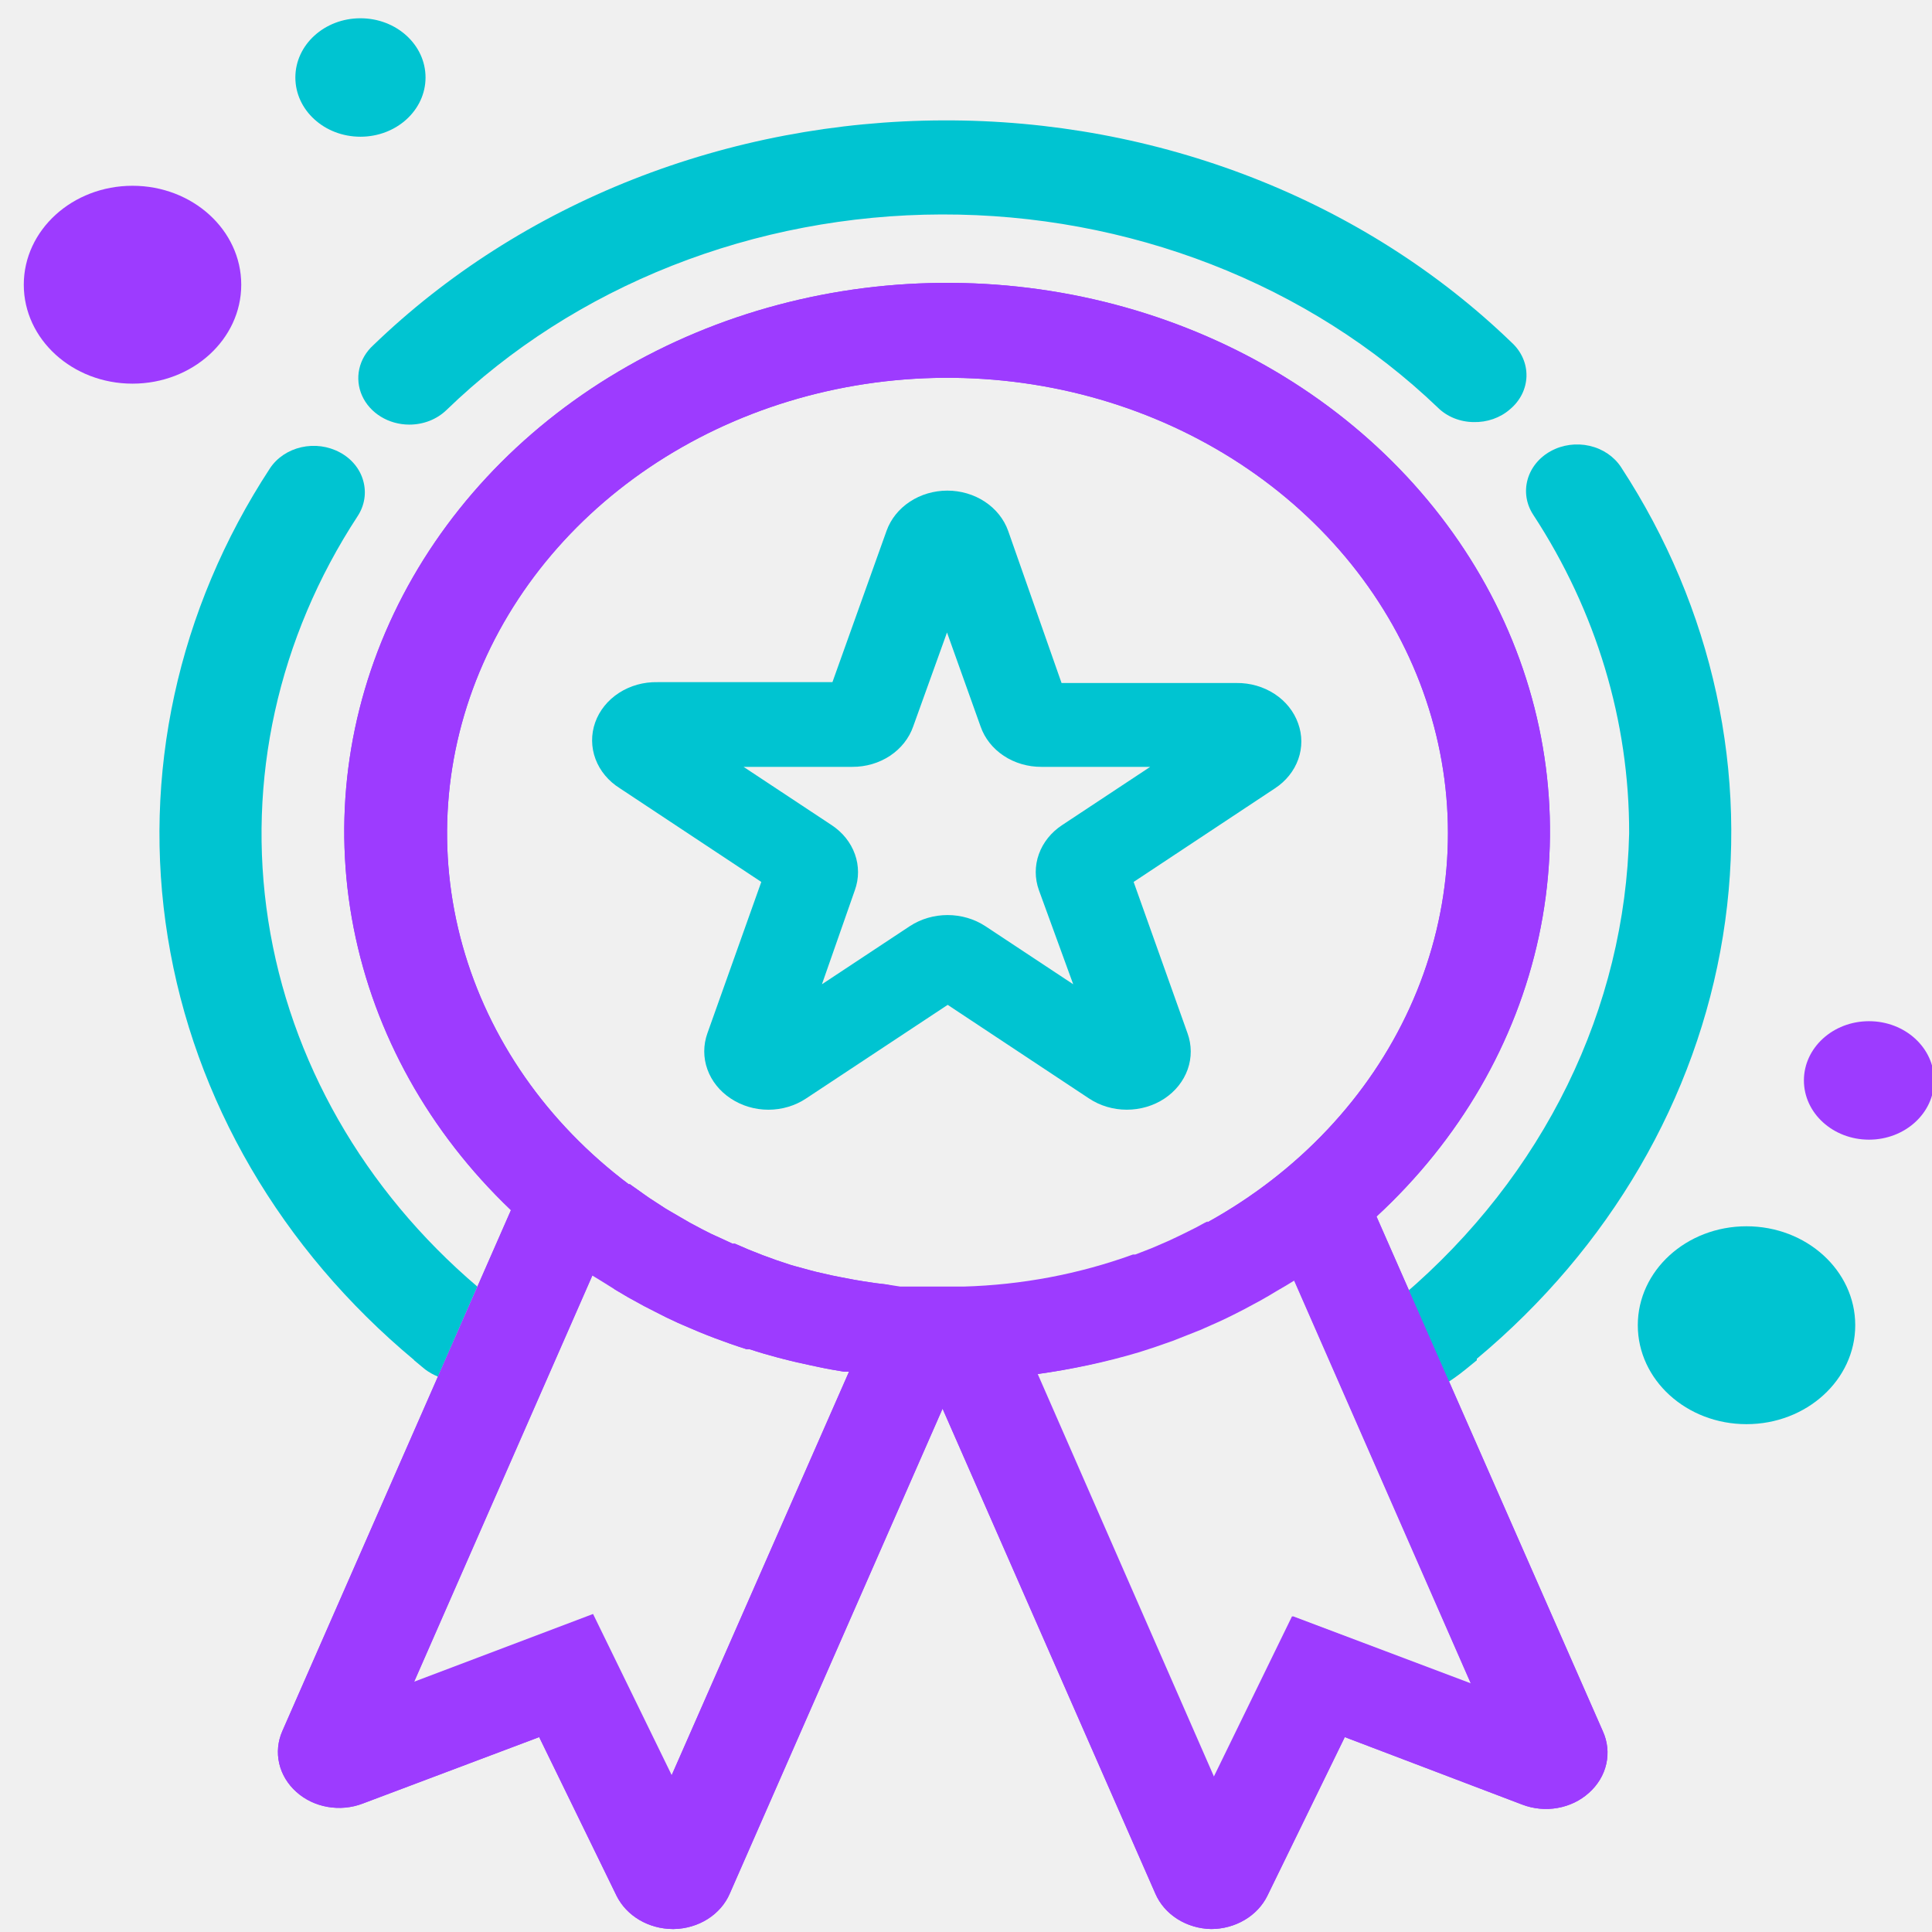
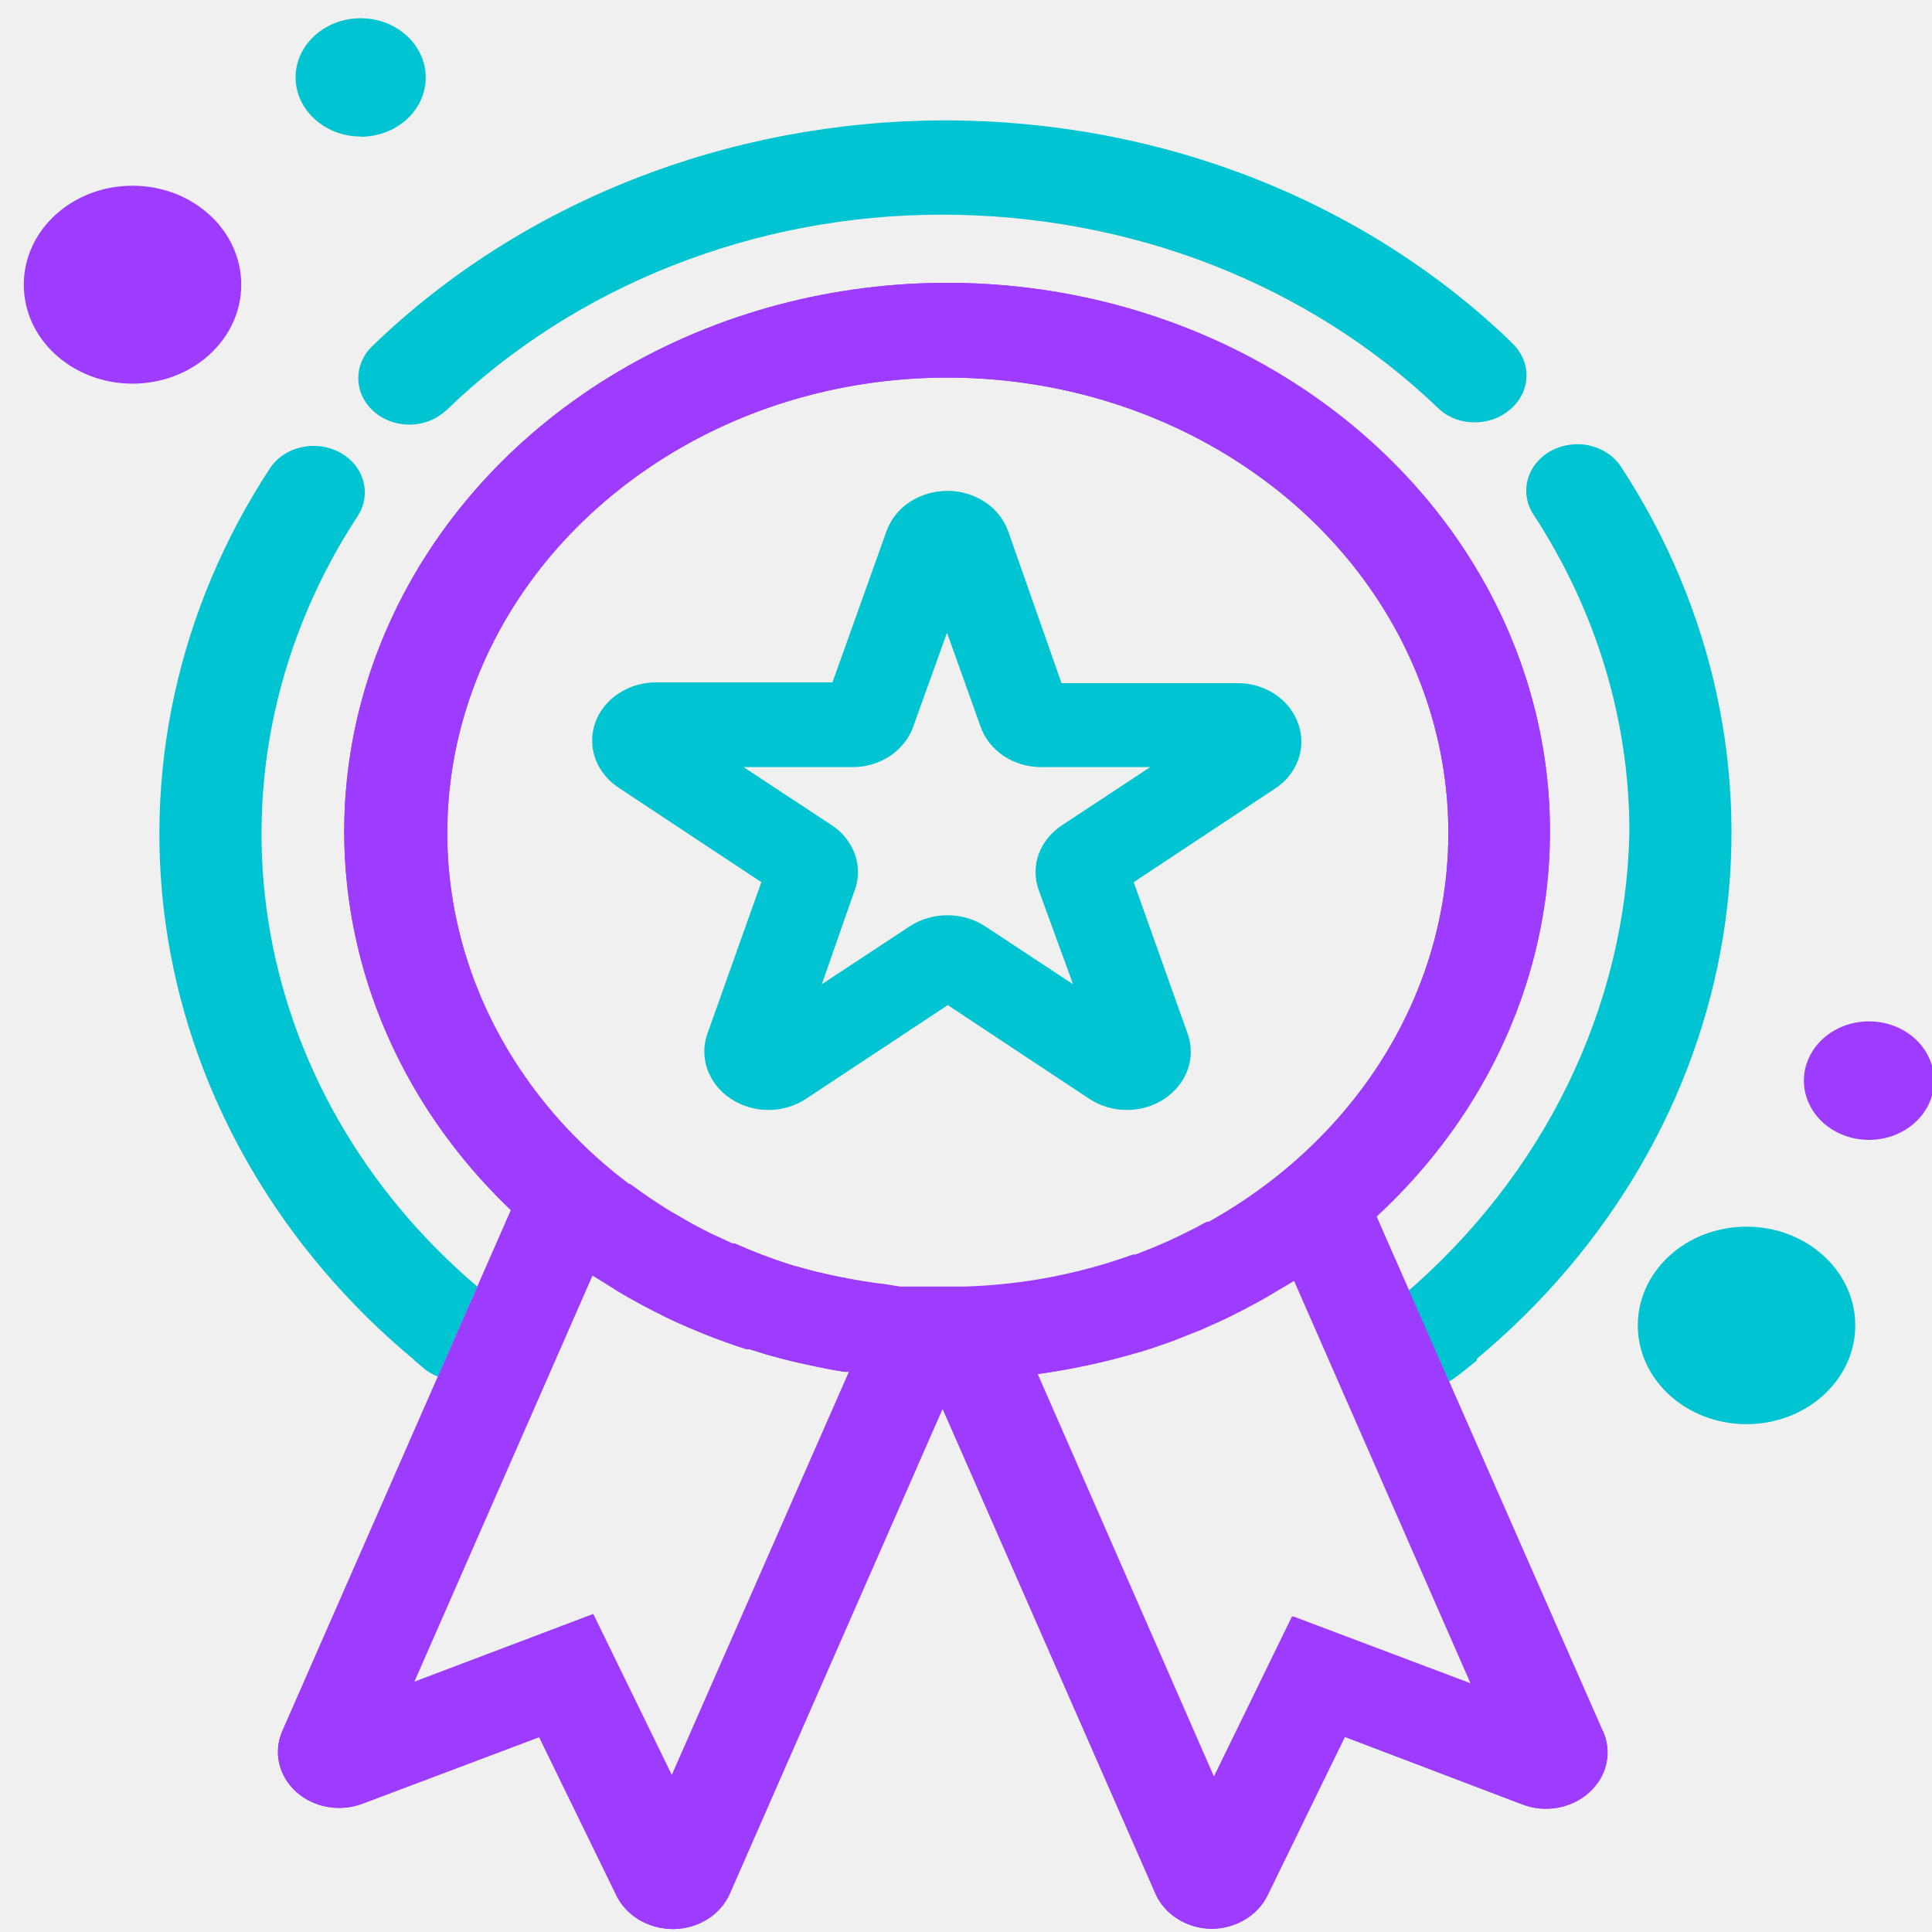
- <svg xmlns="http://www.w3.org/2000/svg" width="90" height="90" viewBox="0 0 90 90" fill="none">
-   <g clip-path="url(#clip0)">
-     <path d="M87.065 53.09C88.74 53.09 90.098 51.855 90.098 50.331C90.098 48.807 88.74 47.571 87.065 47.571C85.391 47.571 84.033 48.807 84.033 50.331C84.033 51.855 85.391 53.09 87.065 53.09Z" fill="#9D3BFF" />
-     <path d="M81.359 66.343C84.157 66.343 86.424 64.279 86.424 61.734C86.424 59.189 84.157 57.125 81.359 57.125C78.562 57.125 76.295 59.189 76.295 61.734C76.295 64.279 78.562 66.343 81.359 66.343Z" fill="#00C4D1" />
-     <path d="M16.791 6.369C18.466 6.369 19.823 5.134 19.823 3.61C19.823 2.086 18.466 0.851 16.791 0.851C15.116 0.851 13.759 2.086 13.759 3.61C13.759 5.134 15.116 6.369 16.791 6.369Z" fill="#00C4D1" />
-     <path d="M6.173 17.872C8.97 17.872 11.238 15.808 11.238 13.263C11.238 10.717 8.97 8.654 6.173 8.654C3.376 8.654 1.108 10.717 1.108 13.263C1.108 15.808 3.376 17.872 6.173 17.872Z" fill="#9D3BFF" />
-     <path d="M60.471 33.696C60.276 33.145 59.893 32.665 59.376 32.327C58.86 31.989 58.238 31.81 57.602 31.817H49.451L46.962 24.725C46.767 24.182 46.389 23.708 45.88 23.372C45.371 23.036 44.759 22.855 44.131 22.855C43.503 22.855 42.89 23.036 42.382 23.372C41.873 23.708 41.495 24.182 41.3 24.725L38.778 31.777H30.627C29.986 31.764 29.357 31.939 28.834 32.278C28.311 32.617 27.922 33.1 27.725 33.656C27.529 34.211 27.535 34.81 27.742 35.363C27.95 35.915 28.348 36.392 28.877 36.722L35.464 41.084L32.953 48.135C32.758 48.681 32.757 49.269 32.953 49.815C33.148 50.36 33.529 50.835 34.04 51.172C34.549 51.511 35.164 51.695 35.795 51.695C36.426 51.695 37.041 51.511 37.55 51.172L44.147 46.81L50.733 51.172C51.243 51.511 51.857 51.694 52.488 51.694C53.119 51.695 53.734 51.514 54.244 51.176C54.754 50.838 55.133 50.362 55.327 49.815C55.52 49.269 55.517 48.68 55.32 48.135L52.809 41.084L59.395 36.722C59.905 36.387 60.284 35.913 60.478 35.369C60.671 34.825 60.669 34.239 60.471 33.696ZM39.822 41.469C40.019 40.924 40.02 40.335 39.824 39.789C39.629 39.243 39.247 38.768 38.735 38.433L34.638 35.723H39.702C40.334 35.727 40.95 35.546 41.46 35.208C41.97 34.87 42.348 34.392 42.539 33.844L44.115 29.463L45.68 33.844C45.87 34.392 46.248 34.87 46.758 35.208C47.269 35.546 47.885 35.727 48.516 35.723H53.581L49.483 38.433C48.971 38.768 48.59 39.243 48.394 39.789C48.199 40.335 48.2 40.924 48.397 41.469L49.994 45.851L45.897 43.141C45.385 42.807 44.772 42.627 44.142 42.627C43.512 42.627 42.898 42.807 42.387 43.141L38.289 45.851L39.822 41.469Z" fill="#00C4D1" />
-     <path d="M74.665 80.644L64.123 56.67C67.996 53.094 70.625 48.559 71.683 43.631C72.741 38.703 72.18 33.601 70.07 28.961C67.961 24.322 64.396 20.35 59.822 17.543C55.247 14.736 49.865 13.217 44.347 13.177C38.83 13.136 33.422 14.575 28.798 17.315C24.174 20.054 20.539 23.973 18.347 28.581C16.156 33.189 15.504 38.282 16.474 43.225C17.444 48.168 19.993 52.741 23.802 56.374L13.151 80.644C12.941 81.121 12.891 81.645 13.007 82.148C13.123 82.651 13.4 83.112 13.803 83.472C14.202 83.832 14.709 84.076 15.261 84.172C15.812 84.269 16.383 84.215 16.9 84.016L25.117 80.921L28.725 88.319C28.953 88.775 29.319 89.163 29.782 89.437C30.244 89.71 30.782 89.857 31.333 89.862H31.388C31.953 89.852 32.503 89.69 32.967 89.396C33.432 89.102 33.79 88.689 33.996 88.21L43.908 65.621L53.82 88.21C54.026 88.689 54.384 89.102 54.848 89.396C55.313 89.69 55.862 89.852 56.428 89.862C56.98 89.859 57.519 89.712 57.981 89.438C58.443 89.165 58.81 88.776 59.036 88.319L62.645 80.921L70.915 84.066C71.433 84.264 72.004 84.319 72.555 84.222C73.106 84.125 73.614 83.882 74.013 83.522C74.426 83.157 74.71 82.688 74.826 82.174C74.942 81.661 74.886 81.128 74.665 80.644ZM28.649 60.072L29.268 60.438L30.007 60.844L30.529 61.111C30.866 61.289 31.214 61.457 31.561 61.615L31.833 61.734C32.79 62.158 33.774 62.532 34.779 62.852H34.92C35.365 63 35.811 63.129 36.257 63.247L36.528 63.316C36.941 63.425 37.354 63.514 37.767 63.603L38.093 63.672C38.495 63.761 38.908 63.831 39.321 63.9H39.55L31.29 82.691L27.627 75.185L19.291 78.34L27.638 59.311L28.138 59.618L28.649 60.072ZM56.254 56.898L56.091 56.977C55.863 57.105 55.624 57.234 55.374 57.353L54.993 57.541L54.493 57.778L53.928 58.025L53.624 58.154L52.885 58.441H52.776C50.258 59.354 47.584 59.859 44.875 59.934H44.136H43.049H42.528H41.941L41.299 59.835L40.81 59.776L40.213 59.687L39.8 59.618L39.126 59.489L38.778 59.42L38.039 59.252L37.767 59.182L37.007 58.975L36.833 58.925C35.946 58.644 35.078 58.314 34.235 57.936H34.126L33.616 57.699L33.137 57.481L32.746 57.283L32.17 56.977L31.877 56.809L31.214 56.423L30.996 56.294L30.268 55.82L30.138 55.731L29.344 55.167H29.29C25.48 52.302 22.769 48.409 21.548 44.051C20.328 39.692 20.661 35.094 22.501 30.919C24.34 26.744 27.59 23.209 31.78 20.825C35.971 18.44 40.887 17.33 45.816 17.654C50.746 17.977 55.435 19.718 59.207 22.625C62.978 25.533 65.637 29.455 66.798 33.827C67.96 38.199 67.565 42.794 65.669 46.948C63.774 51.102 60.477 54.6 56.254 56.937V56.898ZM53.07 62.99C53.548 62.842 54.015 62.684 54.483 62.515L54.624 62.466L55.95 61.942L56.102 61.873C56.559 61.675 57.026 61.467 57.471 61.24L57.939 61.002L58.71 60.587C58.982 60.438 59.243 60.28 59.504 60.122L59.895 59.895L60.286 59.657L68.524 78.448L60.188 75.293L56.526 82.8L48.299 64.009C49.918 63.794 51.514 63.453 53.07 62.99Z" fill="#9D3BFF" />
-     <path d="M70.426 15.963C67.026 12.678 62.921 10.063 58.365 8.282C53.809 6.501 48.899 5.59 43.94 5.608C38.965 5.623 34.046 6.559 29.481 8.359C24.916 10.16 20.802 12.787 17.389 16.081C17.056 16.384 16.829 16.769 16.737 17.189C16.644 17.608 16.691 18.043 16.87 18.439C17.049 18.835 17.353 19.173 17.743 19.412C18.133 19.651 18.593 19.779 19.063 19.78C19.389 19.781 19.711 19.721 20.011 19.604C20.31 19.486 20.579 19.314 20.802 19.098C23.763 16.231 27.336 13.945 31.301 12.379C35.267 10.813 39.542 10 43.866 9.99C48.189 9.98 52.469 10.773 56.443 12.32C60.418 13.867 64.004 16.137 66.981 18.989C67.193 19.198 67.45 19.366 67.736 19.482C68.022 19.597 68.331 19.659 68.644 19.662C68.956 19.67 69.266 19.622 69.557 19.52C69.848 19.418 70.114 19.265 70.339 19.068C70.574 18.872 70.764 18.635 70.896 18.372C71.028 18.108 71.1 17.822 71.109 17.532C71.117 17.242 71.061 16.954 70.943 16.684C70.826 16.414 70.65 16.169 70.426 15.963Z" fill="#00C4D1" />
-     <path d="M19.291 63.366L19.802 63.791C19.984 63.927 20.185 64.04 20.4 64.127L22.236 59.934C16.947 55.428 13.51 49.411 12.496 42.883C11.482 36.354 12.952 29.707 16.661 24.043C16.821 23.798 16.926 23.527 16.971 23.246C17.016 22.964 16.999 22.677 16.922 22.401C16.847 22.125 16.712 21.866 16.525 21.639C16.338 21.411 16.104 21.22 15.835 21.076C15.294 20.782 14.648 20.695 14.036 20.834C13.425 20.973 12.899 21.326 12.575 21.818C8.274 28.388 6.594 36.107 7.817 43.673C9.04 51.24 13.093 58.191 19.291 63.356V63.366Z" fill="#00C4D1" />
-     <path d="M68.796 63.366L68.274 63.791C67.934 64.07 67.571 64.325 67.187 64.553L65.372 60.33C68.612 57.563 71.212 54.235 73.019 50.541C74.825 46.847 75.802 42.861 75.892 38.819C75.904 33.597 74.361 28.47 71.426 23.983C71.101 23.49 71.006 22.9 71.16 22.343C71.314 21.785 71.704 21.307 72.246 21.012C72.788 20.716 73.437 20.629 74.049 20.769C74.662 20.909 75.188 21.265 75.512 21.758C79.807 28.33 81.484 36.048 80.26 43.613C79.037 51.178 74.989 58.129 68.796 63.297V63.366Z" fill="#00C4D1" />
-     <path d="M74.665 80.644L64.123 56.67C67.996 53.094 70.625 48.559 71.683 43.631C72.741 38.703 72.18 33.601 70.07 28.961C67.961 24.322 64.396 20.35 59.822 17.543C55.247 14.736 49.865 13.217 44.347 13.177C38.83 13.136 33.422 14.575 28.798 17.315C24.174 20.054 20.539 23.973 18.347 28.581C16.156 33.189 15.504 38.282 16.474 43.225C17.444 48.168 19.993 52.741 23.802 56.374L13.151 80.644C12.941 81.121 12.891 81.645 13.007 82.148C13.123 82.651 13.4 83.112 13.803 83.472C14.202 83.832 14.709 84.076 15.261 84.172C15.812 84.269 16.383 84.215 16.9 84.016L25.117 80.921L28.725 88.319C28.953 88.775 29.319 89.163 29.782 89.437C30.244 89.71 30.782 89.857 31.333 89.862H31.388C31.953 89.852 32.503 89.69 32.967 89.396C33.432 89.102 33.79 88.689 33.996 88.21L43.908 65.621L53.82 88.21C54.026 88.689 54.384 89.102 54.848 89.396C55.313 89.69 55.862 89.852 56.428 89.862C56.98 89.859 57.519 89.712 57.981 89.438C58.443 89.165 58.81 88.776 59.036 88.319L62.645 80.921L70.915 84.066C71.433 84.264 72.004 84.319 72.555 84.222C73.106 84.125 73.614 83.882 74.013 83.522C74.426 83.157 74.71 82.688 74.826 82.174C74.942 81.661 74.886 81.128 74.665 80.644ZM31.246 82.8L27.584 75.293L19.248 78.448L27.595 59.42L28.095 59.726L28.649 60.072L29.268 60.438L30.007 60.844L30.529 61.111C30.866 61.289 31.214 61.457 31.561 61.615L31.833 61.734C32.79 62.158 33.774 62.532 34.779 62.852H34.92C35.365 63 35.811 63.129 36.257 63.247L36.528 63.316C36.941 63.425 37.354 63.514 37.767 63.603L38.093 63.672C38.495 63.761 38.908 63.831 39.321 63.9H39.55L31.246 82.8ZM44.766 59.983H44.136H43.049H42.528H41.941L41.299 59.835L40.81 59.776L40.213 59.687L39.8 59.618L39.126 59.489L38.778 59.42L38.039 59.252L37.767 59.182L37.007 58.975L36.833 58.925C35.946 58.644 35.078 58.314 34.235 57.936H34.126L33.616 57.699L33.137 57.481L32.746 57.283L32.17 56.977L31.877 56.809L31.214 56.423L30.996 56.294L30.268 55.82L30.138 55.731L29.344 55.167H29.29C25.48 52.302 22.769 48.409 21.548 44.051C20.328 39.692 20.661 35.094 22.501 30.919C24.34 26.744 27.59 23.209 31.78 20.825C35.971 18.44 40.887 17.33 45.816 17.654C50.746 17.977 55.435 19.718 59.207 22.625C62.978 25.533 65.637 29.455 66.798 33.827C67.96 38.199 67.565 42.794 65.669 46.948C63.774 51.102 60.477 54.6 56.254 56.937L56.091 57.017C55.863 57.145 55.624 57.274 55.374 57.392L54.993 57.58L54.493 57.818L53.928 58.065L53.624 58.193L52.885 58.48H52.776C50.258 59.393 47.584 59.899 44.875 59.974L44.766 59.983ZM60.232 75.293L56.569 82.8L48.342 64.009C49.948 63.782 51.529 63.431 53.07 62.96C53.548 62.812 54.015 62.654 54.483 62.486L54.624 62.436L55.95 61.912L56.102 61.843C56.559 61.645 57.026 61.437 57.471 61.21L57.939 60.972L58.71 60.557C58.982 60.409 59.243 60.251 59.504 60.092L59.895 59.865L60.286 59.627L68.524 78.419L60.232 75.293Z" fill="#9D3BFF" />
+ <svg xmlns="http://www.w3.org/2000/svg" width="90" height="90" fill="none">
+   <g clip-path="url(#A)">
+     <path d="M87.065 53.1c1.675 0 3.032-1.235 3.032-2.76s-1.358-2.76-3.032-2.76-3.032 1.235-3.032 2.76 1.358 2.76 3.032 2.76z" fill="#9d3bff" />
+     <g fill="#00c4d1">
+       <path d="M81.36 66.343c2.797 0 5.065-2.063 5.065-4.6s-2.267-4.6-5.065-4.6-5.065 2.063-5.065 4.6 2.267 4.6 5.065 4.6zM16.8 6.37c1.675 0 3.032-1.235 3.032-2.76S18.466.85 16.8.85s-3.03 1.236-3.03 2.75 1.358 2.76 3.032 2.76z" />
+     </g>
+     <path d="M6.173 17.872c2.797 0 5.065-2.064 5.065-4.61s-2.267-4.61-5.065-4.61-5.065 2.063-5.065 4.61 2.268 4.61 5.065 4.61z" fill="#9d3bff" />
+     <path d="M60.47 33.696a2.74 2.74 0 0 0-1.095-1.369c-.516-.338-1.138-.517-1.774-.5h-8.15l-2.49-7.09a2.74 2.74 0 0 0-1.082-1.353 3.18 3.18 0 0 0-1.749-.517 3.18 3.18 0 0 0-1.749.517 2.74 2.74 0 0 0-1.082 1.353l-2.52 7.052h-8.15a3.19 3.19 0 0 0-1.793.501c-.523.34-.912.822-1.108 1.378a2.48 2.48 0 0 0 .017 1.707c.208.553.606 1.03 1.135 1.36l6.586 4.36-2.51 7.052a2.48 2.48 0 0 0 0 1.679 2.74 2.74 0 0 0 1.087 1.357c.51.34 1.124.523 1.755.523a3.17 3.17 0 0 0 1.755-.523l6.597-4.362 6.586 4.362a3.18 3.18 0 0 0 1.754.523 3.18 3.18 0 0 0 1.756-.519c.5-.338.89-.814 1.083-1.36a2.48 2.48 0 0 0-.007-1.68l-2.51-7.052 6.586-4.36a2.72 2.72 0 0 0 1.082-1.353 2.46 2.46 0 0 0-.006-1.673zm-20.65 7.774a2.47 2.47 0 0 0 .003-1.68 2.73 2.73 0 0 0-1.09-1.356l-4.097-2.7h5.065a3.16 3.16 0 0 0 1.758-.515c.5-.338.89-.816 1.08-1.364l1.576-4.38 1.565 4.38c.2.548.568 1.026 1.08 1.364a3.16 3.16 0 0 0 1.758.515h5.065l-4.097 2.7c-.512.335-.894.8-1.1 1.356a2.47 2.47 0 0 0 .003 1.68l1.598 4.38-4.097-2.7c-.512-.334-1.125-.514-1.755-.514s-1.244.18-1.755.514l-4.097 2.7 1.532-4.38z" fill="#00c4d1" />
+     <path d="M74.665 80.644L64.123 56.67c3.873-3.576 6.502-8.11 7.56-13.04s.497-10.03-1.613-14.67-5.674-8.61-10.25-11.418-9.957-4.326-15.474-4.366-10.926 1.4-15.55 4.138-8.26 6.658-10.45 11.266-2.843 9.7-1.873 14.644 3.52 9.516 7.328 13.15l-10.65 24.27a2.39 2.39 0 0 0-.143 1.504c.116.503.393.964.795 1.325s.907.603 1.458.7a3.1 3.1 0 0 0 1.64-.156l8.216-3.096 3.608 7.398c.228.457.595.845 1.057 1.118a3.1 3.1 0 0 0 1.552.425h.054c.566-.01 1.115-.172 1.58-.466s.822-.707 1.03-1.186l9.912-22.59L53.82 88.2c.206.48.564.892 1.03 1.186s1.014.456 1.58.466a3.09 3.09 0 0 0 1.553-.423c.462-.273.83-.662 1.056-1.12l3.608-7.398 8.27 3.145c.517.2 1.088.253 1.64.156s1.06-.34 1.458-.7c.413-.365.697-.834.813-1.348s.06-1.047-.16-1.53zM28.65 60.073l.62.366.74.406.522.267a19.58 19.58 0 0 0 1.032.504l.272.12c.957.424 1.94.798 2.945 1.118h.14a22.83 22.83 0 0 0 1.337.396l.272.07c.413.11.826.198 1.24.287l.326.07a24.24 24.24 0 0 0 1.228.227h.228L31.3 82.69l-3.663-7.507-8.336 3.155 8.347-19.03.5.307.51.455zm27.605-3.175l-.163.08a11.52 11.52 0 0 1-.717.376l-.38.188-.5.237-.565.247-.304.128-.74.287h-.11a25.26 25.26 0 0 1-7.901 1.493H41.94l-.64-.1-.49-.06-.598-.09-.413-.07-.674-.13-.348-.07-.74-.168-.272-.07-.76-.208-.174-.05a24.47 24.47 0 0 1-2.597-.989h-.11l-.51-.237-.478-.218-.39-.198-.576-.307-.293-.168-.663-.386-.217-.13-.728-.475-.13-.09-.793-.564H29.3c-3.8-2.865-6.52-6.758-7.742-11.116s-.887-8.957.952-13.132 5.09-7.7 9.28-10.094 9.106-3.495 14.036-3.17 9.62 2.065 13.4 4.972 6.43 6.83 7.592 11.202.766 8.966-1.13 13.12-5.192 7.652-9.415 10v-.04zM53.07 63c.478-.148.946-.307 1.413-.475l.14-.05 1.326-.524.152-.07c.457-.198.924-.406 1.37-.633l.467-.237.772-.415c.272-.148.532-.307.793-.465l.39-.227.39-.237 8.238 18.79-8.336-3.155-3.663 7.507L48.3 64.01a30.98 30.98 0 0 0 4.771-1.019z" fill="#9d3bff" />
+     <g fill="#00c4d1">
+       <path d="M70.426 15.963c-3.4-3.285-7.505-5.9-12.06-7.68S48.9 5.6 43.94 5.608c-4.975.015-9.895.95-14.46 2.752s-8.68 4.428-12.092 7.722a2.11 2.11 0 0 0-.652 1.107c-.092.42-.046.855.133 1.25a2.23 2.23 0 0 0 .873.973 2.55 2.55 0 0 0 1.32.368 2.57 2.57 0 0 0 .948-.176c.3-.117.57-.3.8-.506 2.96-2.866 6.534-5.153 10.5-6.72S39.543 10 43.866 10s8.603.783 12.578 2.33 7.56 3.817 10.538 6.67a2.3 2.3 0 0 0 .755.493 2.48 2.48 0 0 0 .908.18 2.56 2.56 0 0 0 .913-.14 2.39 2.39 0 0 0 .782-.452 2.18 2.18 0 0 0 .557-.697c.132-.264.204-.55.213-.84s-.048-.578-.165-.848a2.15 2.15 0 0 0-.517-.722zM19.3 63.366l.5.425c.182.136.383.25.598.336l1.837-4.193c-5.3-4.506-8.726-10.523-9.74-17.05s.455-13.176 4.165-18.84a2.04 2.04 0 0 0 .31-.797c.045-.282.028-.57-.05-.844a2.06 2.06 0 0 0-.397-.762 2.29 2.29 0 0 0-.69-.563c-.54-.294-1.188-.38-1.8-.242s-1.137.493-1.462.984c-4.3 6.57-5.98 14.3-4.758 21.856S13.093 58.2 19.3 63.356v.01zm49.506 0l-.522.425c-.34.28-.703.534-1.087.76l-1.815-4.223c3.24-2.767 5.84-6.095 7.647-9.8s2.784-7.68 2.874-11.722c.012-5.222-1.532-10.348-4.467-14.835a2 2 0 0 1-.266-1.641c.154-.557.545-1.036 1.087-1.33s1.2-.382 1.803-.242 1.14.496 1.463 1c4.295 6.572 5.97 14.3 4.748 21.855S75 58.13 68.796 63.297v.07z" />
+     </g>
+     <path d="M74.665 80.644L64.123 56.67c3.873-3.576 6.502-8.11 7.56-13.04s.497-10.03-1.613-14.67-5.674-8.61-10.25-11.418-9.957-4.326-15.474-4.366-10.926 1.4-15.55 4.138-8.26 6.658-10.45 11.266-2.843 9.7-1.873 14.644 3.52 9.516 7.328 13.15l-10.65 24.27a2.39 2.39 0 0 0-.143 1.504c.116.503.393.964.795 1.325s.907.603 1.458.7a3.1 3.1 0 0 0 1.64-.156l8.216-3.096 3.608 7.398c.228.457.595.845 1.057 1.118a3.1 3.1 0 0 0 1.552.425h.054c.566-.01 1.115-.172 1.58-.466s.822-.707 1.03-1.186l9.912-22.59L53.82 88.2c.206.48.564.892 1.03 1.186s1.014.456 1.58.466a3.09 3.09 0 0 0 1.553-.423c.462-.273.83-.662 1.056-1.12l3.608-7.398 8.27 3.145c.517.2 1.088.253 1.64.156s1.06-.34 1.458-.7c.413-.365.697-.834.813-1.348s.06-1.047-.16-1.53zM31.246 82.8l-3.663-7.507-8.336 3.155 8.347-19.03.5.307.554.346.62.366.74.406.522.267a19.58 19.58 0 0 0 1.032.504l.272.12c.957.424 1.94.798 2.945 1.118h.14a22.83 22.83 0 0 0 1.337.396l.272.07c.413.11.826.198 1.24.287l.326.07a24.24 24.24 0 0 0 1.228.227h.228l-8.303 18.9zm13.52-22.816H41.94l-.64-.148-.49-.06-.598-.09-.413-.07-.674-.13-.348-.07-.74-.168-.272-.07-.76-.208-.174-.05a24.47 24.47 0 0 1-2.597-.989h-.11l-.51-.237-.478-.218-.39-.198-.576-.307-.293-.168-.663-.386-.217-.13-.728-.475-.13-.09-.793-.564H29.3c-3.8-2.865-6.52-6.758-7.742-11.116s-.887-8.957.952-13.132 5.09-7.7 9.28-10.094 9.106-3.495 14.036-3.17 9.62 2.065 13.4 4.972 6.43 6.83 7.592 11.202.766 8.966-1.13 13.12-5.192 7.652-9.415 10l-.163.08c-.228.13-.467.257-.717.376l-.38.188-.5.237-.565.247-.304.13-.74.287h-.11c-2.518.913-5.192 1.418-7.9 1.493l-.11.01zm15.466 15.3L56.57 82.8l-8.227-18.79a30.95 30.95 0 0 0 4.728-1.048c.478-.148.946-.307 1.413-.475l.14-.05 1.326-.524.152-.07c.457-.198.924-.406 1.37-.633l.467-.237.772-.415c.272-.148.532-.307.793-.465l.39-.227.39-.237 8.238 18.79-8.292-3.125z" fill="#9d3bff" />
  </g>
  <defs>
-     <clipPath id="clip0">
-       <rect width="90" height="90" fill="white" />
+     <clipPath id="A">
+       <path fill="#fff" d="M0 0h90v90H0z" />
    </clipPath>
  </defs>
</svg>
